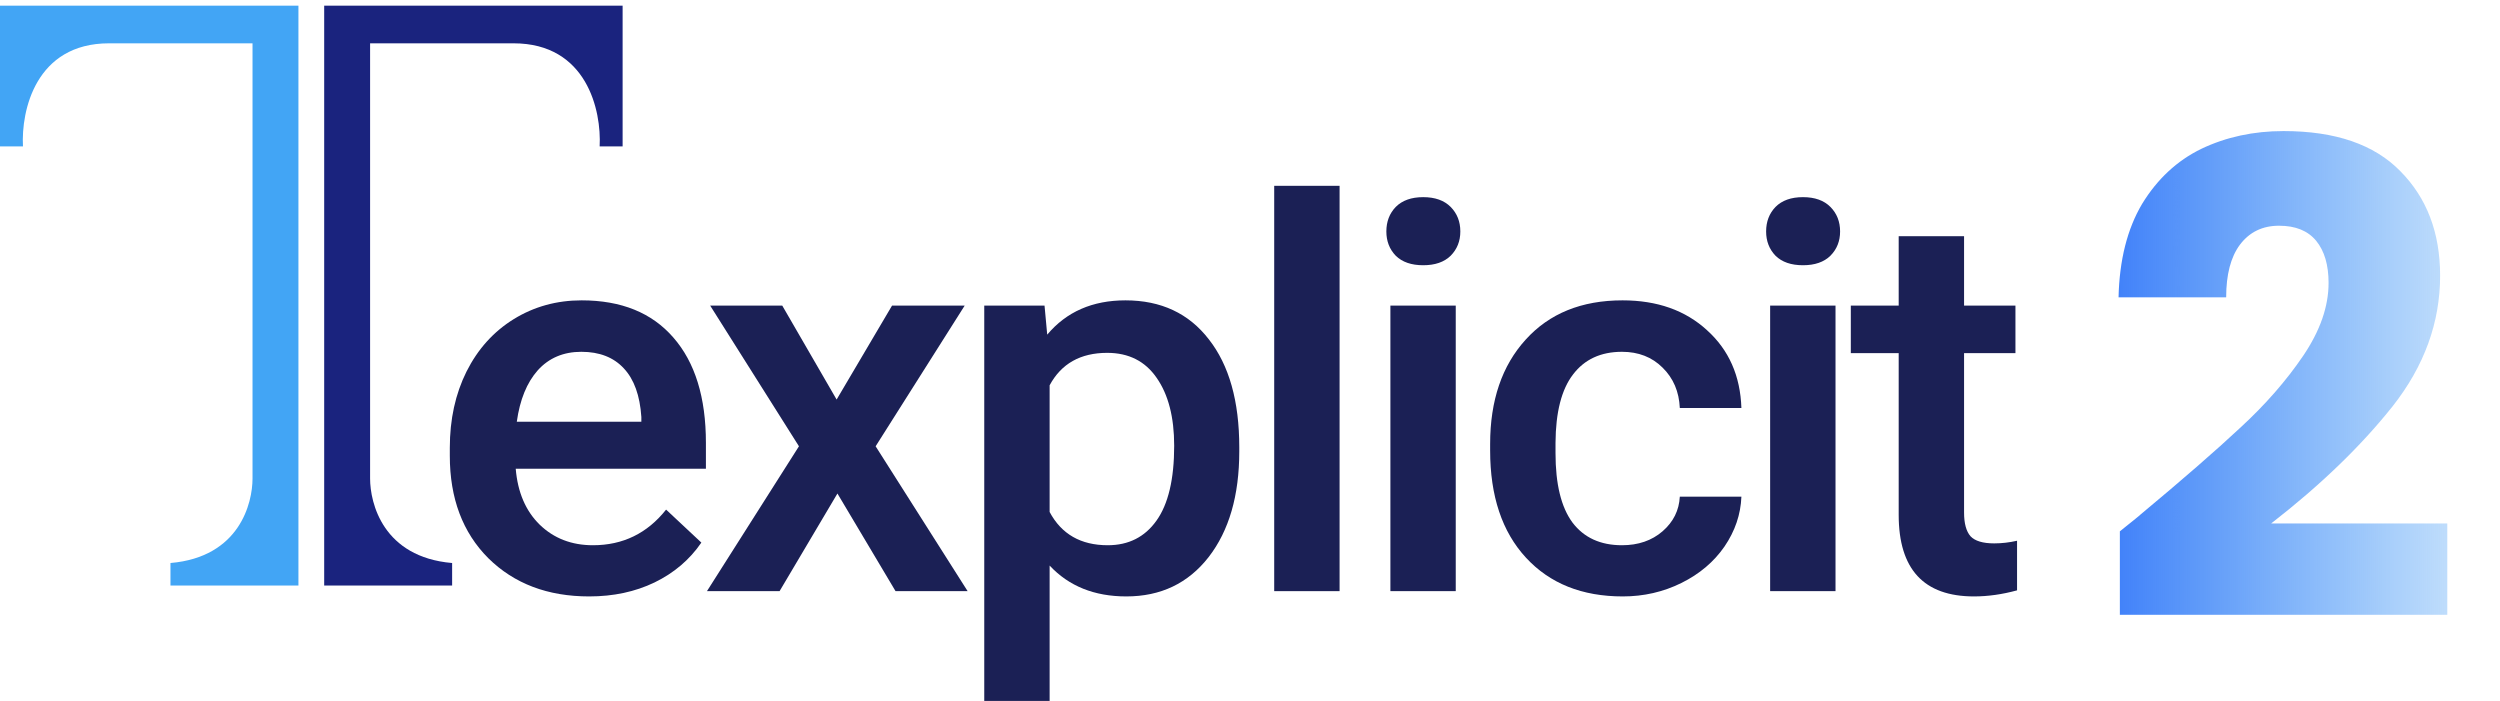
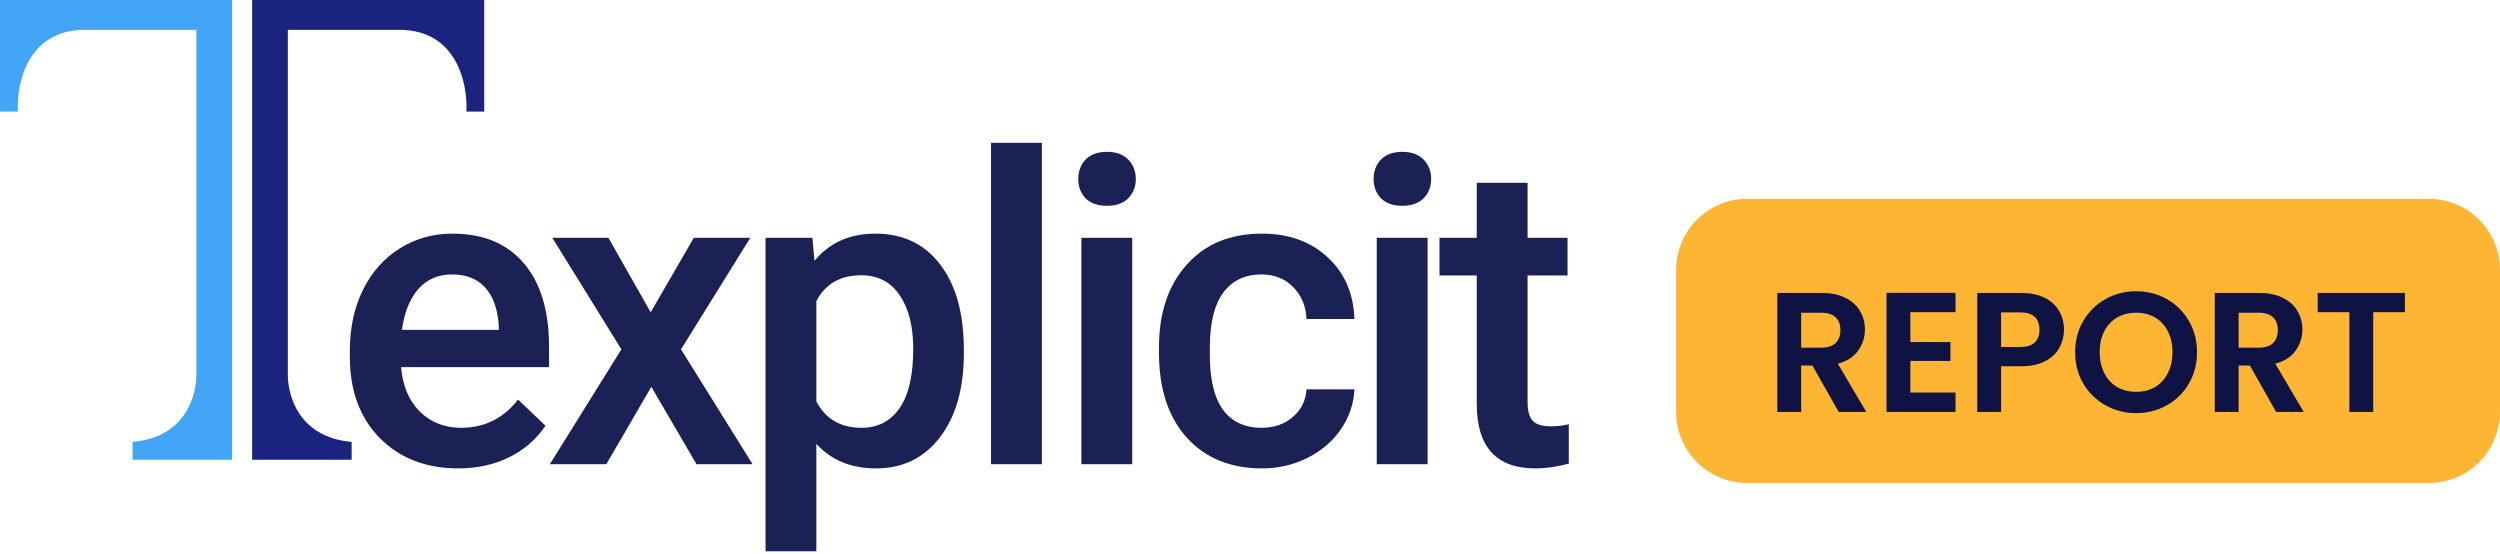
- <svg xmlns="http://www.w3.org/2000/svg" width="107" height="30" viewBox="0 0 107 30" fill="none">
-   <path d="M90.73 22.741C91.363 22.235 91.651 22 91.595 22.038C93.419 20.519 94.852 19.272 95.894 18.297C96.955 17.321 97.849 16.299 98.575 15.23C99.3 14.161 99.663 13.121 99.663 12.108C99.663 11.339 99.486 10.739 99.133 10.308C98.779 9.876 98.249 9.661 97.542 9.661C96.834 9.661 96.276 9.933 95.867 10.476C95.476 11.002 95.28 11.752 95.28 12.727H90.674C90.711 11.133 91.046 9.801 91.679 8.732C92.33 7.663 93.177 6.876 94.219 6.369C95.28 5.863 96.453 5.61 97.737 5.61C99.952 5.61 101.617 6.182 102.734 7.326C103.869 8.47 104.437 9.961 104.437 11.799C104.437 13.805 103.758 15.671 102.399 17.396C101.04 19.103 99.31 20.772 97.207 22.403H104.744V26.313H90.73V22.741Z" fill="url(#paint0_linear_1861_12378)" />
-   <path d="M25.216 25.527C23.443 25.527 22.004 24.981 20.899 23.89C19.801 22.79 19.252 21.329 19.252 19.507V19.168C19.252 17.948 19.49 16.86 19.966 15.904C20.45 14.94 21.125 14.191 21.992 13.656C22.86 13.122 23.827 12.855 24.894 12.855C26.59 12.855 27.899 13.385 28.82 14.447C29.749 15.509 30.213 17.011 30.213 18.954V20.061H22.073C22.157 21.07 22.499 21.868 23.098 22.455C23.704 23.042 24.464 23.336 25.378 23.336C26.659 23.336 27.703 22.828 28.509 21.811L30.018 23.223C29.519 23.953 28.851 24.522 28.014 24.929C27.185 25.328 26.253 25.527 25.216 25.527ZM24.882 15.057C24.115 15.057 23.493 15.321 23.017 15.848C22.549 16.375 22.25 17.109 22.119 18.05H27.45V17.847C27.389 16.928 27.139 16.235 26.702 15.769C26.264 15.294 25.658 15.057 24.882 15.057Z" fill="#1B2055" />
-   <path d="M35.807 17.101L38.179 13.081H41.288L37.477 19.101L41.414 25.301H38.329L35.842 21.122L33.366 25.301H30.258L34.195 19.101L30.396 13.081H33.481L35.807 17.101Z" fill="#1B2055" />
-   <path d="M53.041 19.315C53.041 21.205 52.604 22.715 51.729 23.844C50.854 24.966 49.679 25.527 48.206 25.527C46.839 25.527 45.746 25.087 44.924 24.206V30H42.126V13.081H44.706L44.821 14.323C45.642 13.344 46.759 12.855 48.171 12.855C49.691 12.855 50.881 13.412 51.74 14.526C52.608 15.633 53.041 17.173 53.041 19.146V19.315ZM50.255 19.078C50.255 17.858 50.006 16.891 49.507 16.175C49.016 15.46 48.309 15.102 47.388 15.102C46.245 15.102 45.423 15.565 44.924 16.491V21.913C45.431 22.862 46.26 23.336 47.411 23.336C48.302 23.336 48.996 22.986 49.495 22.286C50.002 21.578 50.255 20.509 50.255 19.078Z" fill="#1B2055" />
-   <path d="M57.334 25.301H54.536V7.953H57.334V25.301Z" fill="#1B2055" />
-   <path d="M62.306 25.301H59.509V13.081H62.306V25.301ZM59.336 9.907C59.336 9.485 59.47 9.135 59.739 8.856C60.015 8.578 60.407 8.438 60.913 8.438C61.42 8.438 61.811 8.578 62.088 8.856C62.364 9.135 62.502 9.485 62.502 9.907C62.502 10.321 62.364 10.667 62.088 10.946C61.811 11.217 61.42 11.352 60.913 11.352C60.407 11.352 60.015 11.217 59.739 10.946C59.47 10.667 59.336 10.321 59.336 9.907Z" fill="#1B2055" />
-   <path d="M69.42 23.336C70.119 23.336 70.698 23.137 71.159 22.738C71.619 22.338 71.865 21.845 71.896 21.258H74.532C74.502 22.018 74.26 22.73 73.807 23.393C73.354 24.048 72.74 24.567 71.965 24.951C71.189 25.335 70.353 25.527 69.455 25.527C67.712 25.527 66.331 24.974 65.31 23.867C64.289 22.76 63.778 21.232 63.778 19.281V18.999C63.778 17.139 64.285 15.652 65.298 14.537C66.311 13.416 67.693 12.855 69.443 12.855C70.925 12.855 72.13 13.28 73.058 14.131C73.995 14.974 74.486 16.085 74.532 17.463H71.896C71.865 16.763 71.619 16.186 71.159 15.735C70.706 15.283 70.126 15.057 69.42 15.057C68.514 15.057 67.816 15.381 67.325 16.028C66.833 16.668 66.584 17.643 66.576 18.954V19.394C66.576 20.72 66.818 21.71 67.302 22.365C67.793 23.012 68.499 23.336 69.42 23.336Z" fill="#1B2055" />
-   <path d="M78.56 25.301H75.762V13.081H78.56V25.301ZM75.59 9.907C75.59 9.485 75.724 9.135 75.993 8.856C76.269 8.578 76.66 8.438 77.167 8.438C77.674 8.438 78.065 8.578 78.341 8.856C78.618 9.135 78.756 9.485 78.756 9.907C78.756 10.321 78.618 10.667 78.341 10.946C78.065 11.217 77.674 11.352 77.167 11.352C76.66 11.352 76.269 11.217 75.993 10.946C75.724 10.667 75.59 10.321 75.59 9.907Z" fill="#1B2055" />
-   <path d="M84.062 10.11V13.081H86.261V15.114H84.062V21.936C84.062 22.402 84.154 22.741 84.338 22.952C84.53 23.155 84.868 23.257 85.352 23.257C85.674 23.257 86 23.219 86.33 23.144V25.267C85.693 25.441 85.079 25.527 84.488 25.527C82.339 25.527 81.264 24.364 81.264 22.037V15.114H79.215V13.081H81.264V10.11H84.062Z" fill="#1B2055" />
-   <path d="M13.875 0.242V24.097V25.061H19.351V24.097C16.387 23.843 15.84 21.527 15.84 20.482V1.854H21.98C25.125 1.854 25.747 4.74 25.665 6.266H26.648V0.242H13.875Z" fill="#1A237E" />
-   <path d="M12.773 0.242V24.097V25.061H7.296V24.097C10.26 23.843 10.808 21.527 10.808 20.482V1.854H4.667C1.523 1.854 0.901 4.74 0.983 6.266H5.14984e-05V0.242H12.773Z" fill="#42A5F5" />
-   <defs>
-     <linearGradient id="paint0_linear_1861_12378" x1="89.641" y1="16.811" x2="111.489" y2="16.811" gradientUnits="userSpaceOnUse">
-       <stop stop-color="#397AF9" />
-       <stop offset="1" stop-color="#2A99F3" stop-opacity="0" />
-     </linearGradient>
-   </defs>
+ <svg xmlns="http://www.w3.org/2000/svg" width="176" height="39" viewBox="0 0 176 39" fill="none">
+   <path d="M32.259 32.975C29.991 32.975 28.15 32.263 26.736 30.839C25.331 29.405 24.629 27.5 24.629 25.124V24.682C24.629 23.091 24.934 21.672 25.543 20.425C26.161 19.168 27.025 18.191 28.135 17.494C29.245 16.797 30.482 16.448 31.847 16.448C34.017 16.448 35.691 17.14 36.87 18.525C38.058 19.91 38.652 21.869 38.652 24.402V25.846H28.238C28.346 27.162 28.783 28.202 29.549 28.968C30.325 29.734 31.297 30.117 32.466 30.117C34.105 30.117 35.441 29.454 36.472 28.129L38.402 29.97C37.763 30.922 36.909 31.664 35.839 32.194C34.778 32.715 33.585 32.975 32.259 32.975ZM31.832 19.32C30.85 19.32 30.055 19.664 29.446 20.351C28.847 21.039 28.464 21.996 28.297 23.224H35.117V22.959C35.038 21.761 34.719 20.857 34.16 20.248C33.6 19.63 32.824 19.32 31.832 19.32Z" fill="#1B2055" />
+   <path d="M45.808 21.986L48.843 16.743H52.82L47.944 24.594L52.982 32.68H49.034L45.853 27.23L42.686 32.68H38.709L43.746 24.594L38.885 16.743H42.833L45.808 21.986Z" fill="#1B2055" />
+   <path d="M67.856 24.873C67.856 27.338 67.297 29.307 66.177 30.78C65.058 32.243 63.555 32.975 61.67 32.975C59.922 32.975 58.523 32.4 57.472 31.251V38.808H53.893V16.743H57.192L57.339 18.363C58.39 17.086 59.819 16.448 61.626 16.448C63.57 16.448 65.092 17.175 66.192 18.628C67.302 20.072 67.856 22.08 67.856 24.652V24.873ZM64.292 24.564C64.292 22.973 63.973 21.712 63.334 20.779C62.706 19.846 61.803 19.379 60.624 19.379C59.161 19.379 58.11 19.983 57.472 21.191V28.261C58.12 29.499 59.181 30.117 60.654 30.117C61.793 30.117 62.681 29.661 63.32 28.747C63.968 27.824 64.292 26.43 64.292 24.564Z" fill="#1B2055" />
+   <path d="M73.348 32.68H69.769V10.055H73.348V32.68Z" fill="#1B2055" />
+   <path d="M79.709 32.68H76.13V16.743H79.709V32.68ZM75.909 12.604C75.909 12.054 76.081 11.597 76.424 11.234C76.778 10.87 77.279 10.689 77.927 10.689C78.575 10.689 79.076 10.87 79.429 11.234C79.783 11.597 79.96 12.054 79.96 12.604C79.96 13.144 79.783 13.595 79.429 13.959C79.076 14.312 78.575 14.489 77.927 14.489C77.279 14.489 76.778 14.312 76.424 13.959C76.081 13.595 75.909 13.144 75.909 12.604Z" fill="#1B2055" />
+   <path d="M88.81 30.117C89.703 30.117 90.445 29.857 91.034 29.337C91.623 28.816 91.937 28.173 91.977 27.407H95.35C95.31 28.399 95.001 29.327 94.422 30.191C93.842 31.045 93.057 31.723 92.065 32.224C91.073 32.724 90.003 32.975 88.854 32.975C86.625 32.975 84.857 32.253 83.551 30.809C82.245 29.366 81.592 27.373 81.592 24.829V24.461C81.592 22.035 82.24 20.096 83.537 18.643C84.833 17.18 86.6 16.448 88.839 16.448C90.734 16.448 92.276 17.003 93.464 18.113C94.662 19.212 95.291 20.661 95.35 22.458H91.977C91.937 21.544 91.623 20.793 91.034 20.204C90.454 19.615 89.713 19.32 88.81 19.32C87.651 19.32 86.757 19.743 86.129 20.587C85.501 21.422 85.181 22.694 85.171 24.402V24.977C85.171 26.705 85.481 27.996 86.1 28.851C86.728 29.695 87.631 30.117 88.81 30.117Z" fill="#1B2055" />
+   <path d="M100.503 32.68H96.923V16.743H100.503V32.68ZM96.703 12.604C96.703 12.054 96.874 11.597 97.218 11.234C97.572 10.87 98.072 10.689 98.721 10.689C99.369 10.689 99.869 10.87 100.223 11.234C100.576 11.597 100.753 12.054 100.753 12.604C100.753 13.144 100.576 13.595 100.223 13.959C99.869 14.312 99.369 14.489 98.721 14.489C98.072 14.489 97.572 14.312 97.218 13.959C96.874 13.595 96.703 13.144 96.703 12.604Z" fill="#1B2055" />
+   <path d="M107.541 12.869V16.743H110.355V19.394H107.541V28.291C107.541 28.9 107.659 29.341 107.895 29.616C108.14 29.881 108.572 30.014 109.191 30.014C109.603 30.014 110.021 29.965 110.443 29.867V32.636C109.628 32.862 108.842 32.975 108.086 32.975C105.337 32.975 103.962 31.458 103.962 28.423V19.394H101.34V16.743H103.962V12.869H107.541Z" fill="#1B2055" />
+   <path d="M17.75 0V31.109V32.366H24.756V31.109C20.965 30.779 20.264 27.757 20.264 26.396V2.101H28.12C32.142 2.101 32.938 5.866 32.834 7.856H34.09V0H17.75Z" fill="#1A237E" />
+   <path d="M16.34 0V31.109V32.366H9.334V31.109C13.126 30.779 13.826 27.757 13.826 26.396V2.101H5.97C1.948 2.101 1.152 5.866 1.257 7.856H4.57764e-05V0H16.34Z" fill="#42A5F5" />
+   <rect x="118" y="14" width="58" height="20" rx="5" fill="#FFB534" />
+   <path d="M129.443 29L127.595 25.736H126.803V29H125.123V20.624H128.267C128.915 20.624 129.467 20.74 129.923 20.972C130.379 21.196 130.719 21.504 130.943 21.896C131.175 22.28 131.291 22.712 131.291 23.192C131.291 23.744 131.131 24.244 130.811 24.692C130.491 25.132 130.015 25.436 129.383 25.604L131.387 29H129.443ZM126.803 24.476H128.207C128.663 24.476 129.003 24.368 129.227 24.152C129.451 23.928 129.563 23.62 129.563 23.228C129.563 22.844 129.451 22.548 129.227 22.34C129.003 22.124 128.663 22.016 128.207 22.016H126.803V24.476ZM134.49 21.98V24.08H137.31V25.412H134.49V27.632H137.67V29H132.81V20.612H137.67V21.98H134.49ZM145.305 23.216C145.305 23.664 145.197 24.084 144.981 24.476C144.773 24.868 144.441 25.184 143.985 25.424C143.537 25.664 142.969 25.784 142.281 25.784H140.877V29H139.197V20.624H142.281C142.929 20.624 143.481 20.736 143.937 20.96C144.393 21.184 144.733 21.492 144.957 21.884C145.189 22.276 145.305 22.72 145.305 23.216ZM142.209 24.428C142.673 24.428 143.017 24.324 143.241 24.116C143.465 23.9 143.577 23.6 143.577 23.216C143.577 22.4 143.121 21.992 142.209 21.992H140.877V24.428H142.209ZM150.386 29.084C149.602 29.084 148.882 28.9 148.226 28.532C147.57 28.164 147.05 27.656 146.666 27.008C146.282 26.352 146.09 25.612 146.09 24.788C146.09 23.972 146.282 23.24 146.666 22.592C147.05 21.936 147.57 21.424 148.226 21.056C148.882 20.688 149.602 20.504 150.386 20.504C151.178 20.504 151.898 20.688 152.546 21.056C153.202 21.424 153.718 21.936 154.094 22.592C154.478 23.24 154.67 23.972 154.67 24.788C154.67 25.612 154.478 26.352 154.094 27.008C153.718 27.656 153.202 28.164 152.546 28.532C151.89 28.9 151.17 29.084 150.386 29.084ZM150.386 27.584C150.89 27.584 151.334 27.472 151.718 27.248C152.102 27.016 152.402 26.688 152.618 26.264C152.834 25.84 152.942 25.348 152.942 24.788C152.942 24.228 152.834 23.74 152.618 23.324C152.402 22.9 152.102 22.576 151.718 22.352C151.334 22.128 150.89 22.016 150.386 22.016C149.882 22.016 149.434 22.128 149.042 22.352C148.658 22.576 148.358 22.9 148.142 23.324C147.926 23.74 147.818 24.228 147.818 24.788C147.818 25.348 147.926 25.84 148.142 26.264C148.358 26.688 148.658 27.016 149.042 27.248C149.434 27.472 149.882 27.584 150.386 27.584ZM160.24 29L158.392 25.736H157.6V29H155.92V20.624H159.064C159.712 20.624 160.264 20.74 160.72 20.972C161.176 21.196 161.516 21.504 161.74 21.896C161.972 22.28 162.088 22.712 162.088 23.192C162.088 23.744 161.928 24.244 161.608 24.692C161.288 25.132 160.812 25.436 160.18 25.604L162.184 29H160.24ZM157.6 24.476H159.004C159.46 24.476 159.8 24.368 160.024 24.152C160.248 23.928 160.36 23.62 160.36 23.228C160.36 22.844 160.248 22.548 160.024 22.34C159.8 22.124 159.46 22.016 159.004 22.016H157.6V24.476ZM169.307 20.624V21.98H167.075V29H165.395V21.98H163.163V20.624H169.307Z" fill="#0F1344" />
</svg>
